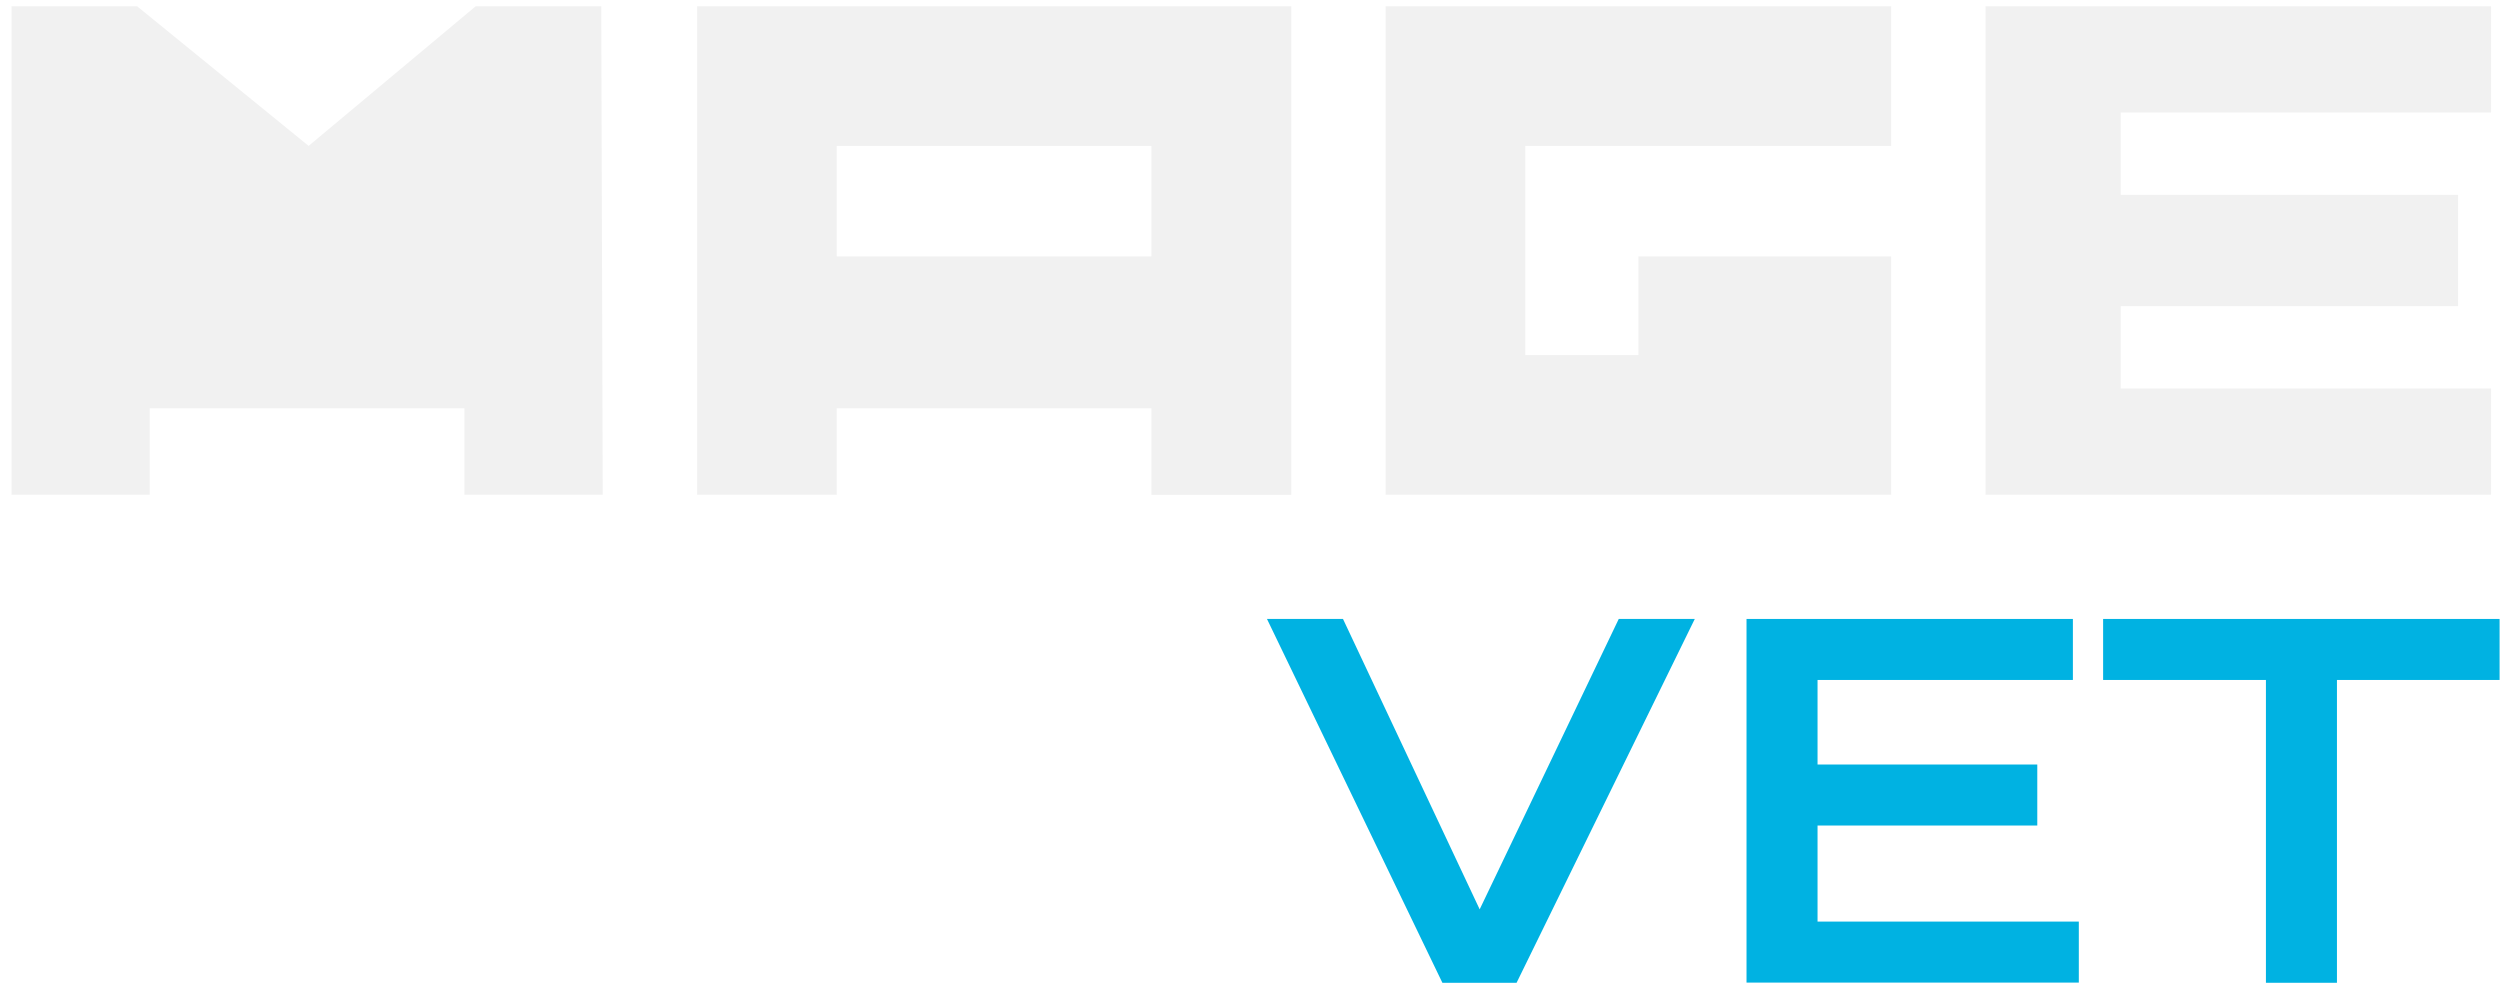
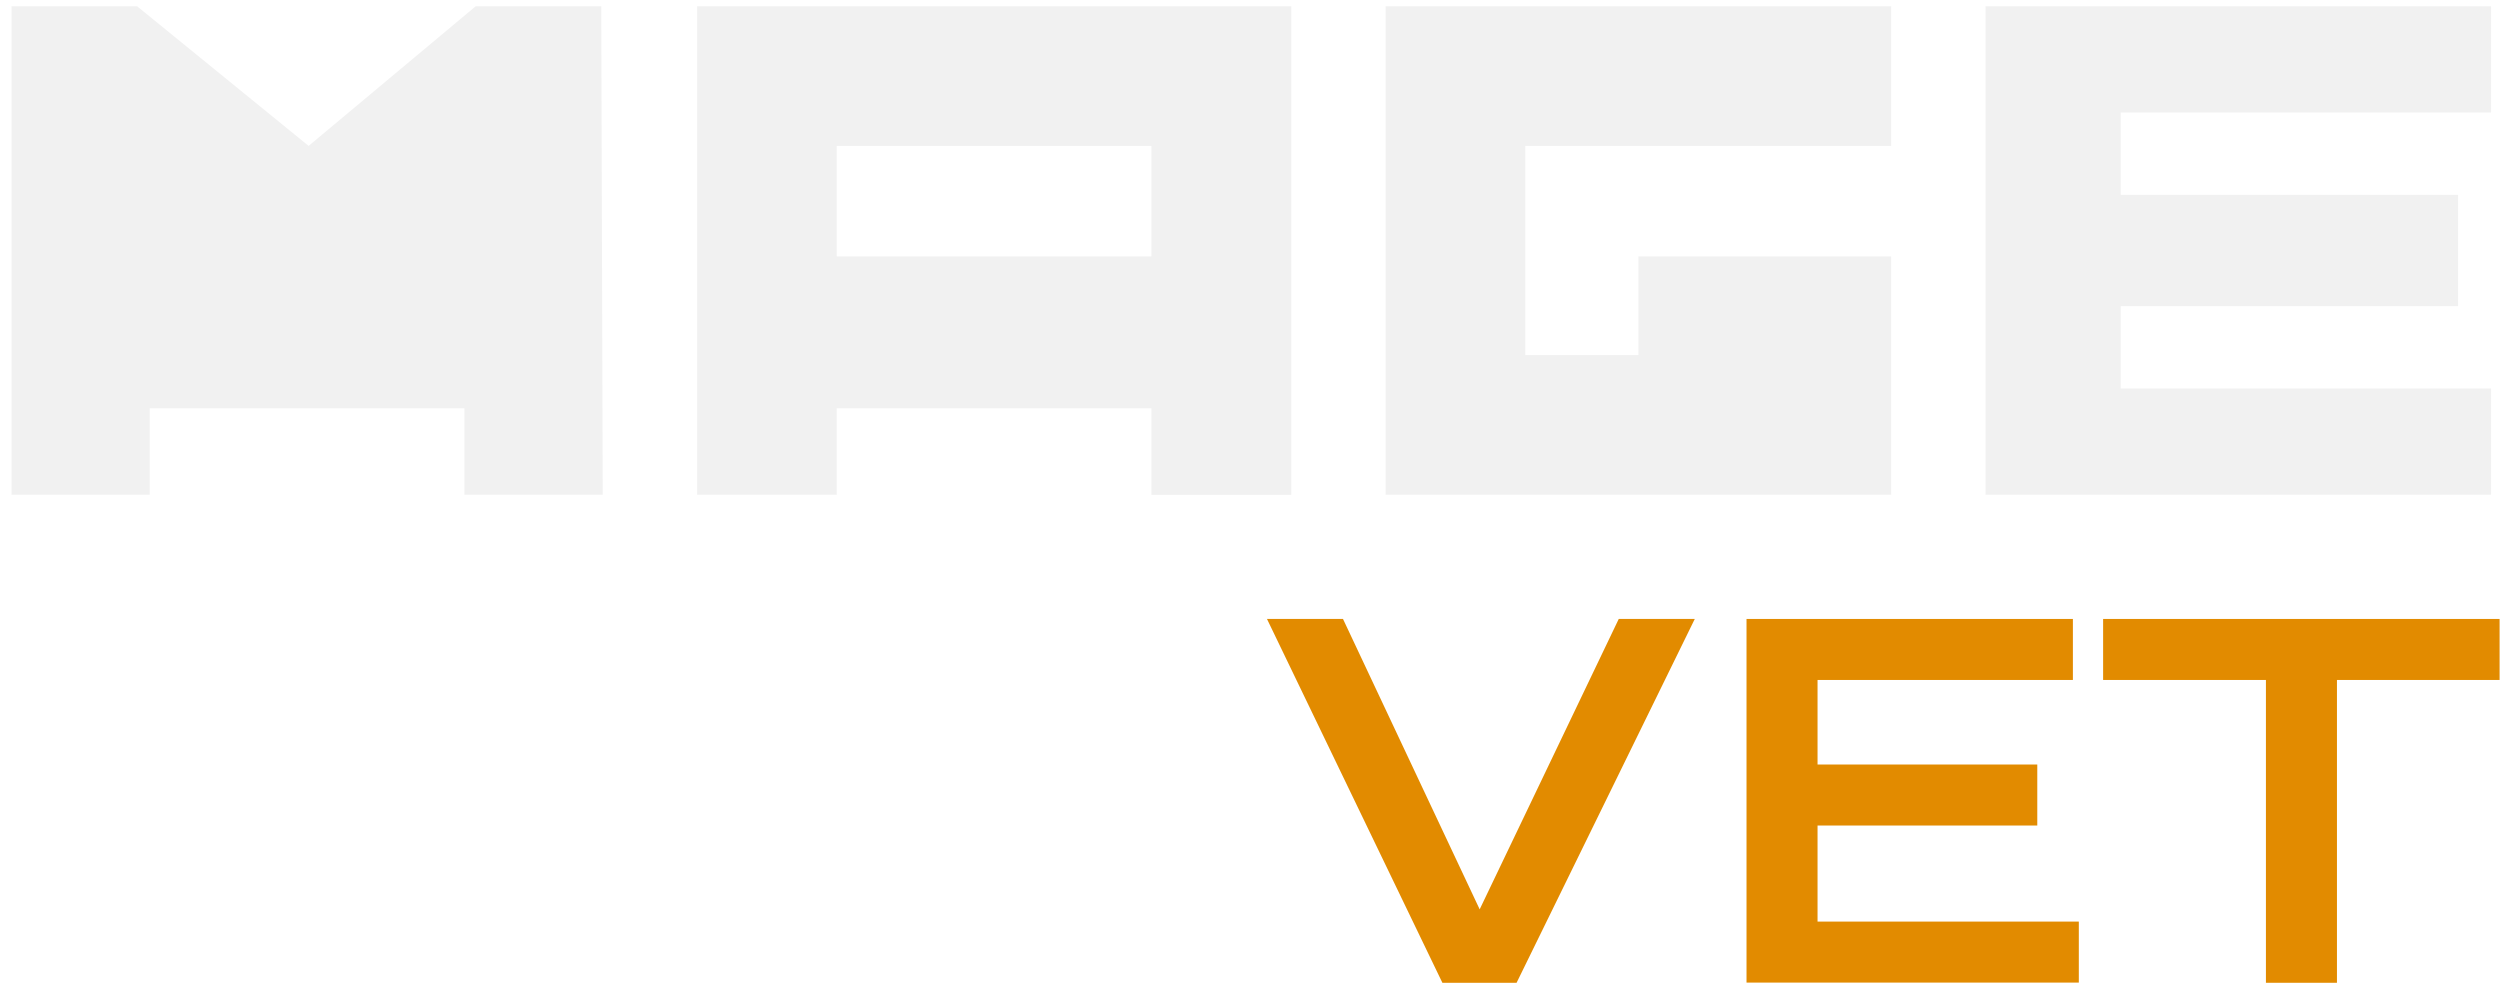
<svg xmlns="http://www.w3.org/2000/svg" width="186" height="74" viewBox="0 0 186 74" fill="none">
-   <path d="M94.263 46.05H99.919L110.088 67.656L120.435 46.05H126.092L112.833 73.119H107.314L94.263 46.05Z" fill="#00B2E2" />
-   <path d="M129.941 46.05H154.223V50.589H135.225V56.88H151.574V61.419H135.225V68.566H154.664V73.105H129.941V46.05Z" fill="#00B2E2" />
-   <path d="M168.571 50.589H156.472V46.05H185.969V50.589H173.869V73.119H168.585V50.589H168.571Z" fill="#00B2E2" />
+   <path d="M94.263 46.05H99.919L110.088 67.656L120.435 46.05H126.092L112.833 73.119H107.314L94.263 46.05Z" fill="#e28b00" />
+   <path d="M129.941 46.05H154.223V50.589H135.225V56.88H151.574V61.419H135.225V68.566H154.664V73.105H129.941V46.05Z" fill="#e28b00" />
+   <path d="M168.571 50.589H156.472V46.05H185.969V50.589H173.869V73.119H168.585V50.589H168.571Z" fill="#e28b00" />
  <path fill-rule="evenodd" clip-rule="evenodd" d="M34.551 36.806V30.377H11.138V36.806H0.859V0.466H10.2L22.962 10.855L35.392 0.466H44.733L44.843 36.806H34.551ZM85.667 36.806V30.377H62.254V36.806H51.865V0.466H96.07V36.82H85.667V36.806ZM62.254 19.078H85.667V10.855H62.254V19.078ZM147.724 0.466V36.806H185.334V28.901H157.782V22.775H182.878V14.497H157.782V8.371H185.334V0.466H147.724ZM103.092 36.806V0.466H140.702V10.855H113.481V26.417H121.897V19.078H130.299V19.078H140.702V36.806H103.092Z" fill="#F1F1F1" />
</svg>
